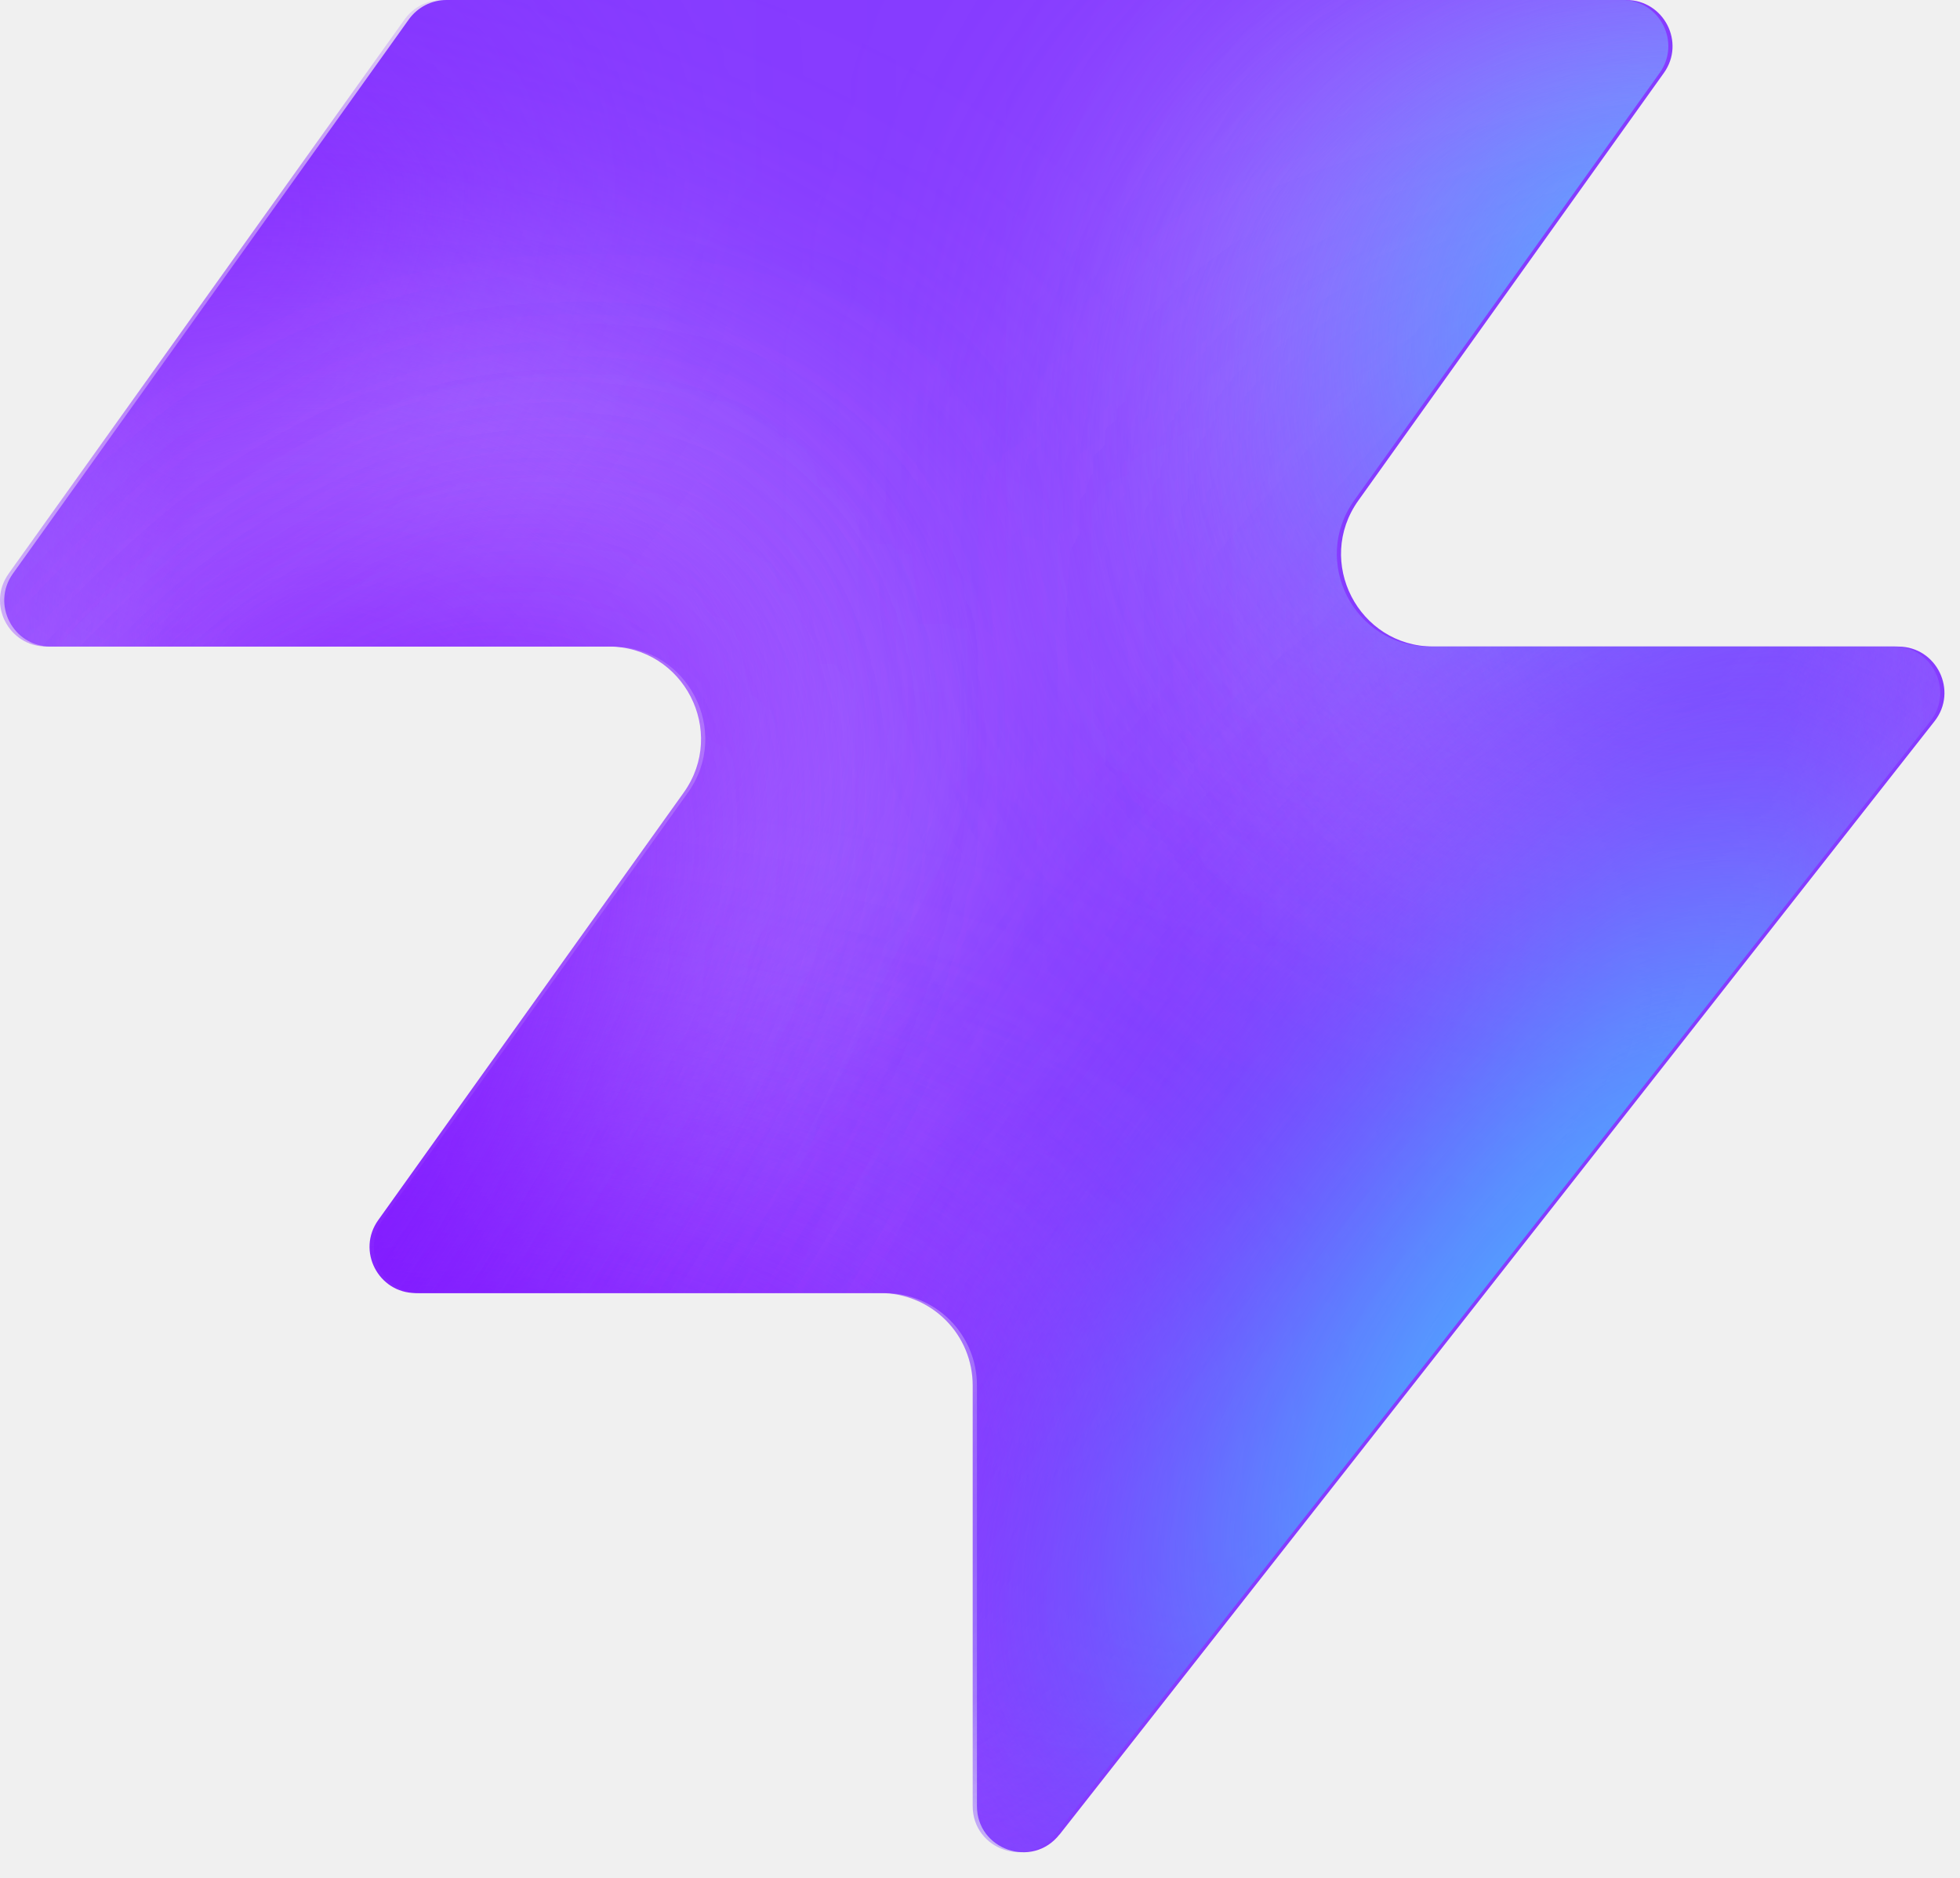
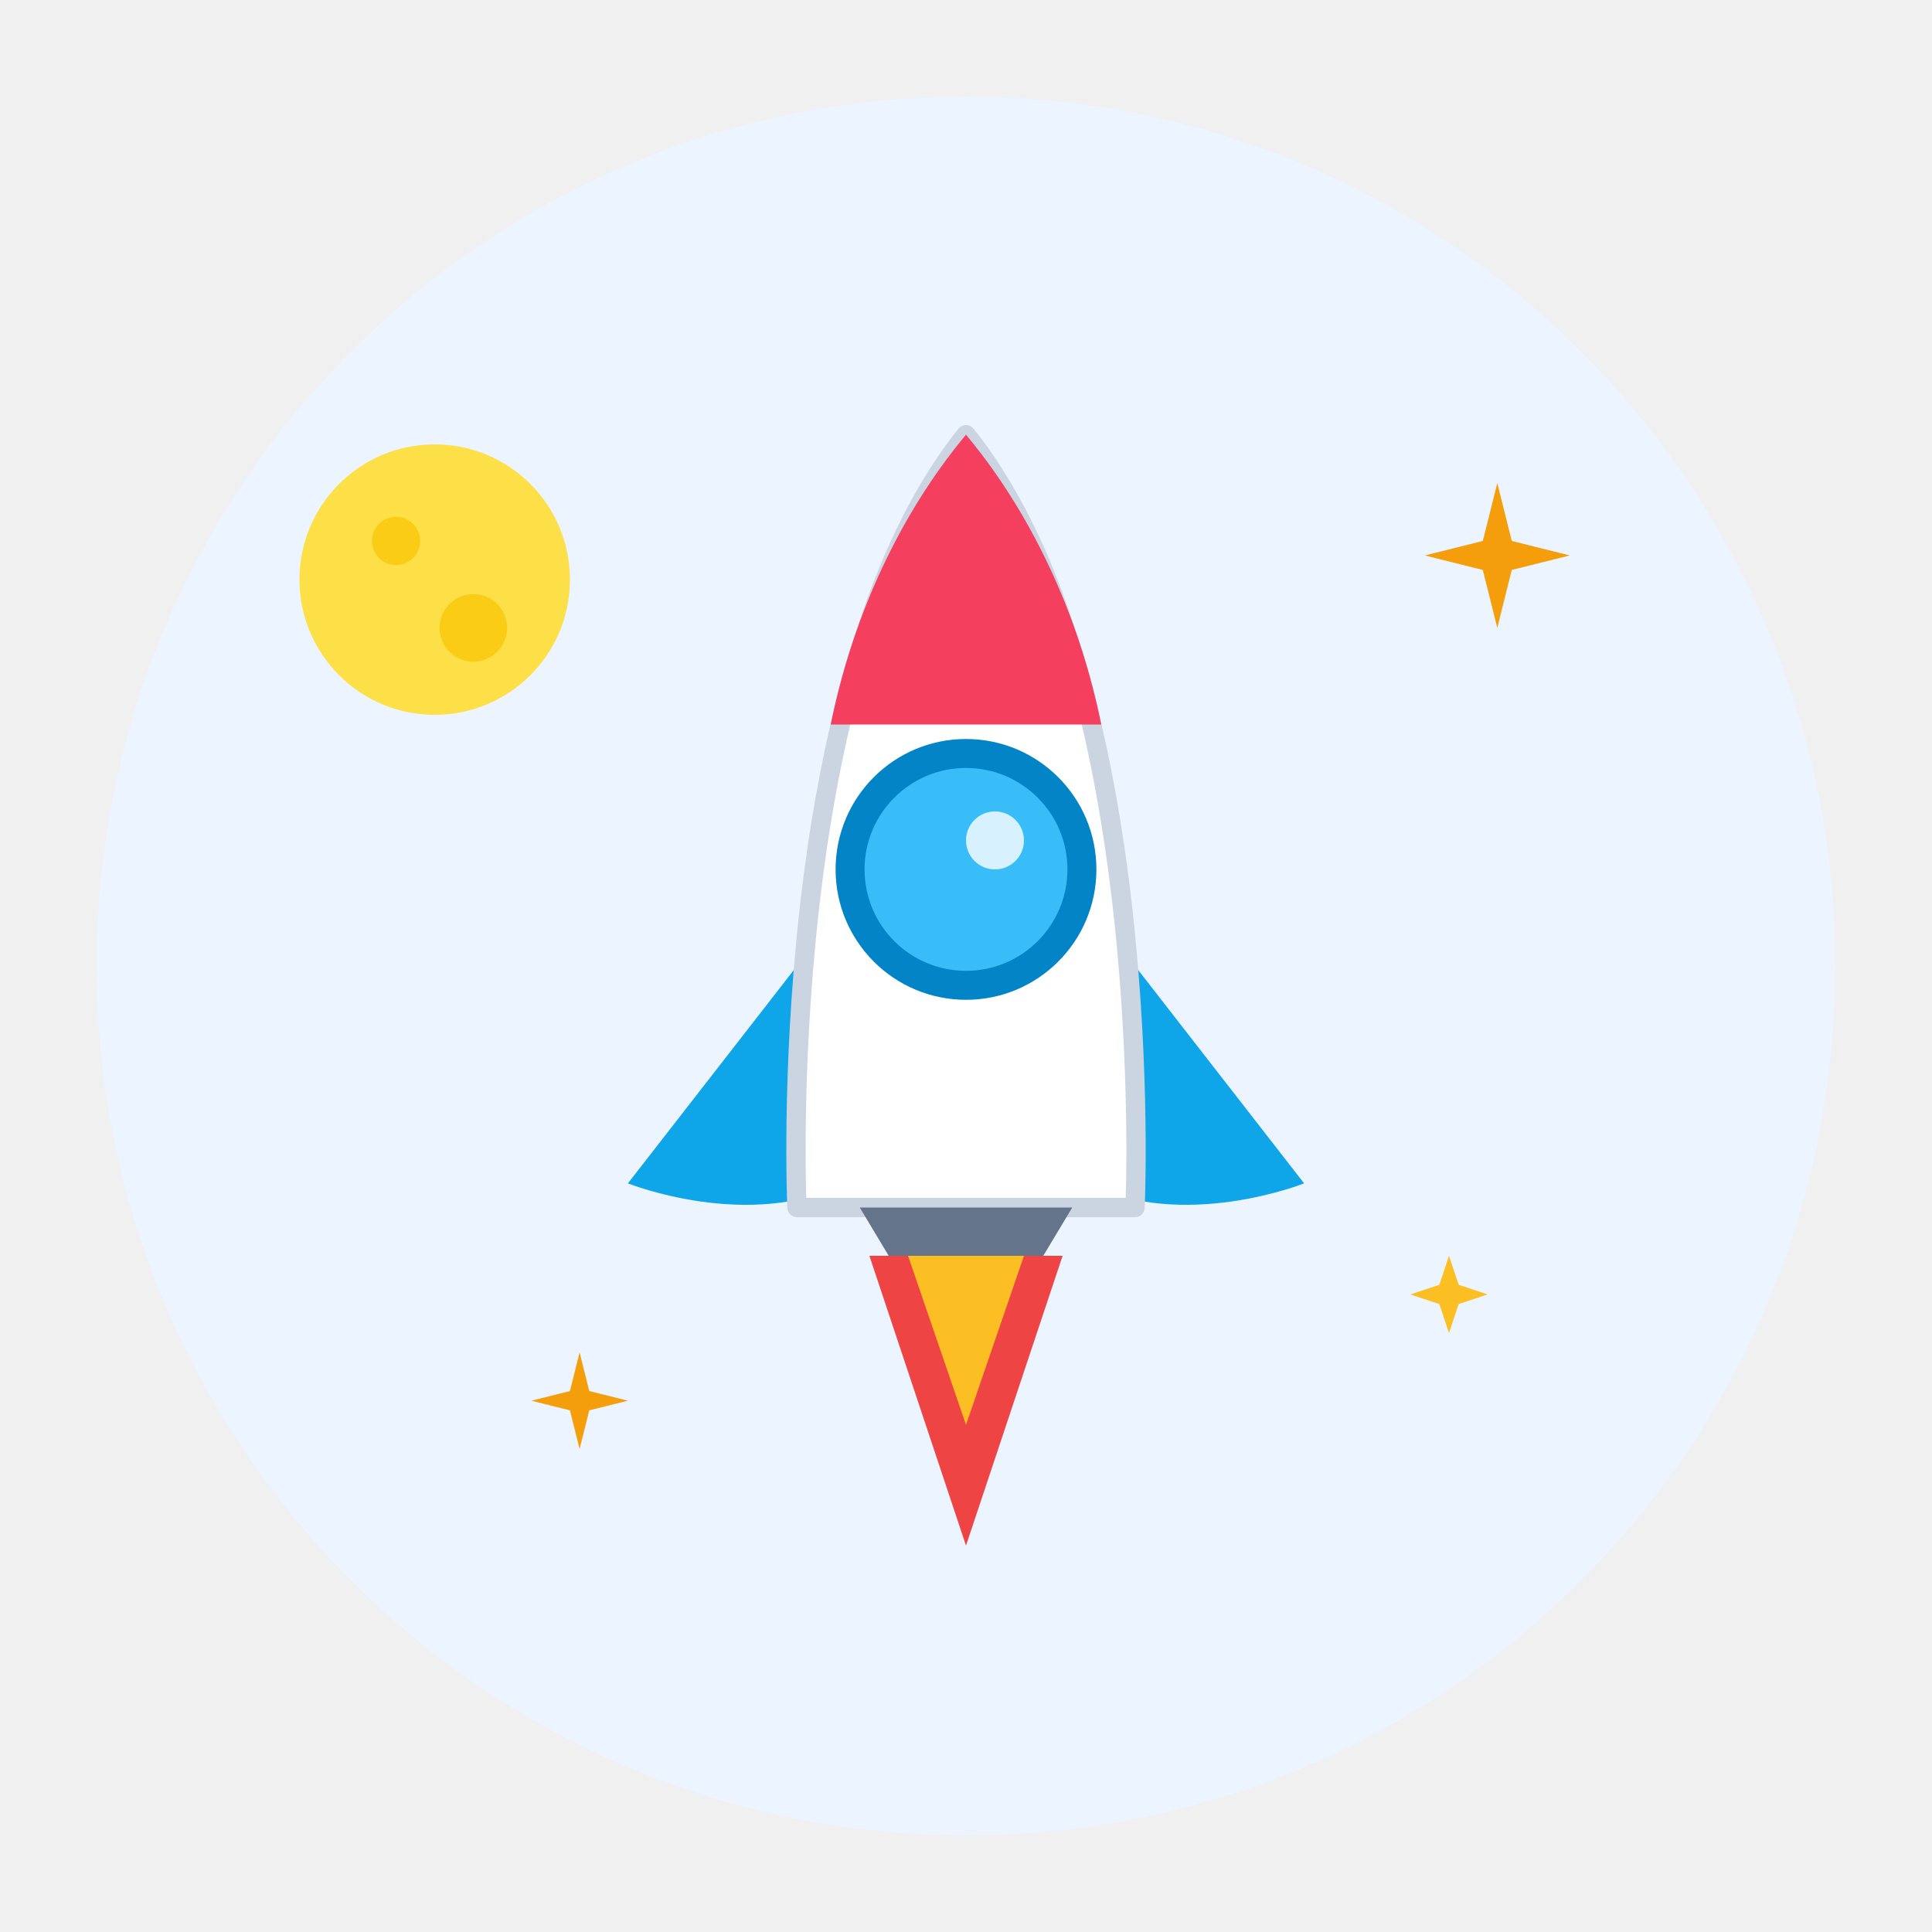
- <svg xmlns="http://www.w3.org/2000/svg" width="48" height="46" fill="none" viewBox="0 0 48 46">
-   <path fill="#863bff" d="M25.946 44.938c-.664.845-2.021.375-2.021-.698V33.937a2.26 2.26 0 0 0-2.262-2.262H10.287c-.92 0-1.456-1.04-.92-1.788l7.48-10.471c1.07-1.497 0-3.578-1.842-3.578H1.237c-.92 0-1.456-1.04-.92-1.788L10.013.474c.214-.297.556-.474.92-.474h28.894c.92 0 1.456 1.04.92 1.788l-7.48 10.471c-1.07 1.498 0 3.579 1.842 3.579h11.377c.943 0 1.473 1.088.89 1.83L25.947 44.94z" style="fill:#863bff;fill:color(display-p3 .525 .23 1);fill-opacity:1" />
-   <mask id="a" width="48" height="46" x="0" y="0" maskUnits="userSpaceOnUse" style="mask-type:alpha">
-     <path fill="#000" d="M25.842 44.938c-.664.844-2.021.375-2.021-.698V33.937a2.26 2.26 0 0 0-2.262-2.262H10.183c-.92 0-1.456-1.04-.92-1.788l7.48-10.471c1.07-1.498 0-3.579-1.842-3.579H1.133c-.92 0-1.456-1.04-.92-1.787L9.91.473c.214-.297.556-.474.92-.474h28.894c.92 0 1.456 1.04.92 1.788l-7.48 10.471c-1.07 1.498 0 3.578 1.842 3.578h11.377c.943 0 1.473 1.088.89 1.832L25.843 44.94z" style="fill:#000;fill-opacity:1" />
-   </mask>
-   <g mask="url(#a)">
-     <g filter="url(#b)">
-       <ellipse cx="5.508" cy="14.704" fill="#ede6ff" rx="5.508" ry="14.704" style="fill:#ede6ff;fill:color(display-p3 .927 .903 1);fill-opacity:1" transform="matrix(.00324 1 1 -.00324 -4.47 31.516)" />
-     </g>
-     <g filter="url(#c)">
-       <ellipse cx="10.399" cy="29.851" fill="#ede6ff" rx="10.399" ry="29.851" style="fill:#ede6ff;fill:color(display-p3 .927 .903 1);fill-opacity:1" transform="matrix(.00324 1 1 -.00324 -39.328 7.883)" />
-     </g>
-     <g filter="url(#d)">
-       <ellipse cx="5.508" cy="30.487" fill="#7e14ff" rx="5.508" ry="30.487" style="fill:#7e14ff;fill:color(display-p3 .492 .077 1);fill-opacity:1" transform="rotate(89.814 -25.913 -14.639)scale(1 -1)" />
-     </g>
-     <g filter="url(#e)">
-       <ellipse cx="5.508" cy="30.599" fill="#7e14ff" rx="5.508" ry="30.599" style="fill:#7e14ff;fill:color(display-p3 .492 .077 1);fill-opacity:1" transform="rotate(89.814 -32.644 -3.334)scale(1 -1)" />
-     </g>
-     <g filter="url(#f)">
-       <ellipse cx="5.508" cy="30.599" fill="#7e14ff" rx="5.508" ry="30.599" style="fill:#7e14ff;fill:color(display-p3 .492 .077 1);fill-opacity:1" transform="matrix(.00324 1 1 -.00324 -34.34 30.47)" />
-     </g>
-     <g filter="url(#g)">
-       <ellipse cx="14.072" cy="22.078" fill="#ede6ff" rx="14.072" ry="22.078" style="fill:#ede6ff;fill:color(display-p3 .927 .903 1);fill-opacity:1" transform="rotate(93.35 24.506 48.493)scale(-1 1)" />
-     </g>
-     <g filter="url(#h)">
-       <ellipse cx="3.47" cy="21.501" fill="#7e14ff" rx="3.47" ry="21.501" style="fill:#7e14ff;fill:color(display-p3 .492 .077 1);fill-opacity:1" transform="rotate(89.009 28.708 47.59)scale(-1 1)" />
-     </g>
-     <g filter="url(#i)">
-       <ellipse cx="3.47" cy="21.501" fill="#7e14ff" rx="3.47" ry="21.501" style="fill:#7e14ff;fill:color(display-p3 .492 .077 1);fill-opacity:1" transform="rotate(89.009 28.708 47.59)scale(-1 1)" />
-     </g>
-     <g filter="url(#j)">
-       <ellipse cx=".387" cy="8.972" fill="#7e14ff" rx="4.407" ry="29.108" style="fill:#7e14ff;fill:color(display-p3 .492 .077 1);fill-opacity:1" transform="rotate(39.51 .387 8.972)" />
-     </g>
-     <g filter="url(#k)">
-       <ellipse cx="47.523" cy="-6.092" fill="#7e14ff" rx="4.407" ry="29.108" style="fill:#7e14ff;fill:color(display-p3 .492 .077 1);fill-opacity:1" transform="rotate(37.892 47.523 -6.092)" />
-     </g>
-     <g filter="url(#l)">
-       <ellipse cx="41.412" cy="6.333" fill="#47bfff" rx="5.971" ry="9.665" style="fill:#47bfff;fill:color(display-p3 .28 .748 1);fill-opacity:1" transform="rotate(37.892 41.412 6.333)" />
-     </g>
-     <g filter="url(#m)">
-       <ellipse cx="-1.879" cy="38.332" fill="#7e14ff" rx="4.407" ry="29.108" style="fill:#7e14ff;fill:color(display-p3 .492 .077 1);fill-opacity:1" transform="rotate(37.892 -1.88 38.332)" />
-     </g>
-     <g filter="url(#n)">
-       <ellipse cx="-1.879" cy="38.332" fill="#7e14ff" rx="4.407" ry="29.108" style="fill:#7e14ff;fill:color(display-p3 .492 .077 1);fill-opacity:1" transform="rotate(37.892 -1.88 38.332)" />
-     </g>
-     <g filter="url(#o)">
-       <ellipse cx="35.651" cy="29.907" fill="#7e14ff" rx="4.407" ry="29.108" style="fill:#7e14ff;fill:color(display-p3 .492 .077 1);fill-opacity:1" transform="rotate(37.892 35.651 29.907)" />
-     </g>
-     <g filter="url(#p)">
-       <ellipse cx="38.418" cy="32.4" fill="#47bfff" rx="5.971" ry="15.297" style="fill:#47bfff;fill:color(display-p3 .28 .748 1);fill-opacity:1" transform="rotate(37.892 38.418 32.4)" />
-     </g>
-   </g>
-   <defs>
-     <filter id="b" width="60.045" height="41.654" x="-19.77" y="16.149" color-interpolation-filters="sRGB" filterUnits="userSpaceOnUse">
-       <feFlood flood-opacity="0" result="BackgroundImageFix" />
-       <feBlend in="SourceGraphic" in2="BackgroundImageFix" result="shape" />
-       <feGaussianBlur result="effect1_foregroundBlur_2002_17158" stdDeviation="7.659" />
-     </filter>
-     <filter id="c" width="90.34" height="51.437" x="-54.613" y="-7.533" color-interpolation-filters="sRGB" filterUnits="userSpaceOnUse">
-       <feFlood flood-opacity="0" result="BackgroundImageFix" />
-       <feBlend in="SourceGraphic" in2="BackgroundImageFix" result="shape" />
-       <feGaussianBlur result="effect1_foregroundBlur_2002_17158" stdDeviation="7.659" />
-     </filter>
-     <filter id="d" width="79.355" height="29.4" x="-49.64" y="2.03" color-interpolation-filters="sRGB" filterUnits="userSpaceOnUse">
-       <feFlood flood-opacity="0" result="BackgroundImageFix" />
-       <feBlend in="SourceGraphic" in2="BackgroundImageFix" result="shape" />
-       <feGaussianBlur result="effect1_foregroundBlur_2002_17158" stdDeviation="4.596" />
-     </filter>
-     <filter id="e" width="79.579" height="29.4" x="-45.045" y="20.029" color-interpolation-filters="sRGB" filterUnits="userSpaceOnUse">
-       <feFlood flood-opacity="0" result="BackgroundImageFix" />
-       <feBlend in="SourceGraphic" in2="BackgroundImageFix" result="shape" />
-       <feGaussianBlur result="effect1_foregroundBlur_2002_17158" stdDeviation="4.596" />
-     </filter>
-     <filter id="f" width="79.579" height="29.4" x="-43.513" y="21.178" color-interpolation-filters="sRGB" filterUnits="userSpaceOnUse">
-       <feFlood flood-opacity="0" result="BackgroundImageFix" />
-       <feBlend in="SourceGraphic" in2="BackgroundImageFix" result="shape" />
-       <feGaussianBlur result="effect1_foregroundBlur_2002_17158" stdDeviation="4.596" />
-     </filter>
-     <filter id="g" width="74.749" height="58.852" x="15.756" y="-17.901" color-interpolation-filters="sRGB" filterUnits="userSpaceOnUse">
-       <feFlood flood-opacity="0" result="BackgroundImageFix" />
-       <feBlend in="SourceGraphic" in2="BackgroundImageFix" result="shape" />
-       <feGaussianBlur result="effect1_foregroundBlur_2002_17158" stdDeviation="7.659" />
-     </filter>
-     <filter id="h" width="61.377" height="25.362" x="23.548" y="2.284" color-interpolation-filters="sRGB" filterUnits="userSpaceOnUse">
-       <feFlood flood-opacity="0" result="BackgroundImageFix" />
-       <feBlend in="SourceGraphic" in2="BackgroundImageFix" result="shape" />
-       <feGaussianBlur result="effect1_foregroundBlur_2002_17158" stdDeviation="4.596" />
-     </filter>
-     <filter id="i" width="61.377" height="25.362" x="23.548" y="2.284" color-interpolation-filters="sRGB" filterUnits="userSpaceOnUse">
-       <feFlood flood-opacity="0" result="BackgroundImageFix" />
-       <feBlend in="SourceGraphic" in2="BackgroundImageFix" result="shape" />
-       <feGaussianBlur result="effect1_foregroundBlur_2002_17158" stdDeviation="4.596" />
-     </filter>
-     <filter id="j" width="56.045" height="63.649" x="-27.636" y="-22.853" color-interpolation-filters="sRGB" filterUnits="userSpaceOnUse">
-       <feFlood flood-opacity="0" result="BackgroundImageFix" />
-       <feBlend in="SourceGraphic" in2="BackgroundImageFix" result="shape" />
-       <feGaussianBlur result="effect1_foregroundBlur_2002_17158" stdDeviation="4.596" />
-     </filter>
-     <filter id="k" width="54.814" height="64.646" x="20.116" y="-38.415" color-interpolation-filters="sRGB" filterUnits="userSpaceOnUse">
-       <feFlood flood-opacity="0" result="BackgroundImageFix" />
-       <feBlend in="SourceGraphic" in2="BackgroundImageFix" result="shape" />
-       <feGaussianBlur result="effect1_foregroundBlur_2002_17158" stdDeviation="4.596" />
-     </filter>
-     <filter id="l" width="33.541" height="35.313" x="24.641" y="-11.323" color-interpolation-filters="sRGB" filterUnits="userSpaceOnUse">
-       <feFlood flood-opacity="0" result="BackgroundImageFix" />
-       <feBlend in="SourceGraphic" in2="BackgroundImageFix" result="shape" />
-       <feGaussianBlur result="effect1_foregroundBlur_2002_17158" stdDeviation="4.596" />
-     </filter>
-     <filter id="m" width="54.814" height="64.646" x="-29.286" y="6.009" color-interpolation-filters="sRGB" filterUnits="userSpaceOnUse">
-       <feFlood flood-opacity="0" result="BackgroundImageFix" />
-       <feBlend in="SourceGraphic" in2="BackgroundImageFix" result="shape" />
-       <feGaussianBlur result="effect1_foregroundBlur_2002_17158" stdDeviation="4.596" />
-     </filter>
-     <filter id="n" width="54.814" height="64.646" x="-29.286" y="6.009" color-interpolation-filters="sRGB" filterUnits="userSpaceOnUse">
-       <feFlood flood-opacity="0" result="BackgroundImageFix" />
-       <feBlend in="SourceGraphic" in2="BackgroundImageFix" result="shape" />
-       <feGaussianBlur result="effect1_foregroundBlur_2002_17158" stdDeviation="4.596" />
-     </filter>
-     <filter id="o" width="54.814" height="64.646" x="8.244" y="-2.416" color-interpolation-filters="sRGB" filterUnits="userSpaceOnUse">
-       <feFlood flood-opacity="0" result="BackgroundImageFix" />
-       <feBlend in="SourceGraphic" in2="BackgroundImageFix" result="shape" />
-       <feGaussianBlur result="effect1_foregroundBlur_2002_17158" stdDeviation="4.596" />
-     </filter>
-     <filter id="p" width="39.409" height="43.623" x="18.713" y="10.588" color-interpolation-filters="sRGB" filterUnits="userSpaceOnUse">
-       <feFlood flood-opacity="0" result="BackgroundImageFix" />
-       <feBlend in="SourceGraphic" in2="BackgroundImageFix" result="shape" />
-       <feGaussianBlur result="effect1_foregroundBlur_2002_17158" stdDeviation="4.596" />
-     </filter>
-   </defs>
+ <svg xmlns="http://www.w3.org/2000/svg" viewBox="0 0 400 400" width="100%" height="100%">
+   <circle cx="200" cy="200" r="180" fill="#EBF4FF" />
+   <circle cx="90" cy="120" r="28" fill="#FDE047" />
+   <circle cx="82" cy="112" r="5" fill="#FACC15" />
+   <circle cx="98" cy="130" r="7" fill="#FACC15" />
+   <path d="M310 100 L313 112 L325 115 L313 118 L310 130 L307 118 L295 115 L307 112 Z" fill="#F59E0B" />
+   <path d="M120 280 L122 288 L130 290 L122 292 L120 300 L118 292 L110 290 L118 288 Z" fill="#F59E0B" />
+   <path d="M300 260 L302 266 L308 268 L302 270 L300 276 L298 270 L292 268 L298 266 Z" fill="#FBBF24" />
+   <polygon points="180,260 220,260 200,320" fill="#EF4444" />
+   <polygon points="188,260 212,260 200,295" fill="#FBBF24" />
+   <path d="M165 200 L130 245 C130 245 155 255 175 245 Z" fill="#0EA5E9" />
+   <path d="M235 200 L270 245 C270 245 245 255 225 245 Z" fill="#0EA5E9" />
+   <path d="M200 90 C160 140 165 250 165 250 L235 250 C235 250 240 140 200 90 Z" fill="#FFFFFF" stroke="#CBD5E1" stroke-width="4" stroke-linejoin="round" />
+   <path d="M200 90 C185 108 176 130 172 150 L228 150 C224 130 215 108 200 90 Z" fill="#F43F5E" />
+   <circle cx="200" cy="180" r="24" fill="#38BDF8" stroke="#0284C7" stroke-width="6" />
+   <circle cx="206" cy="174" r="6" fill="#FFFFFF" opacity="0.8" />
+   <path d="M178 250 L222 250 L216 260 L184 260 Z" fill="#64748B" />
</svg>
